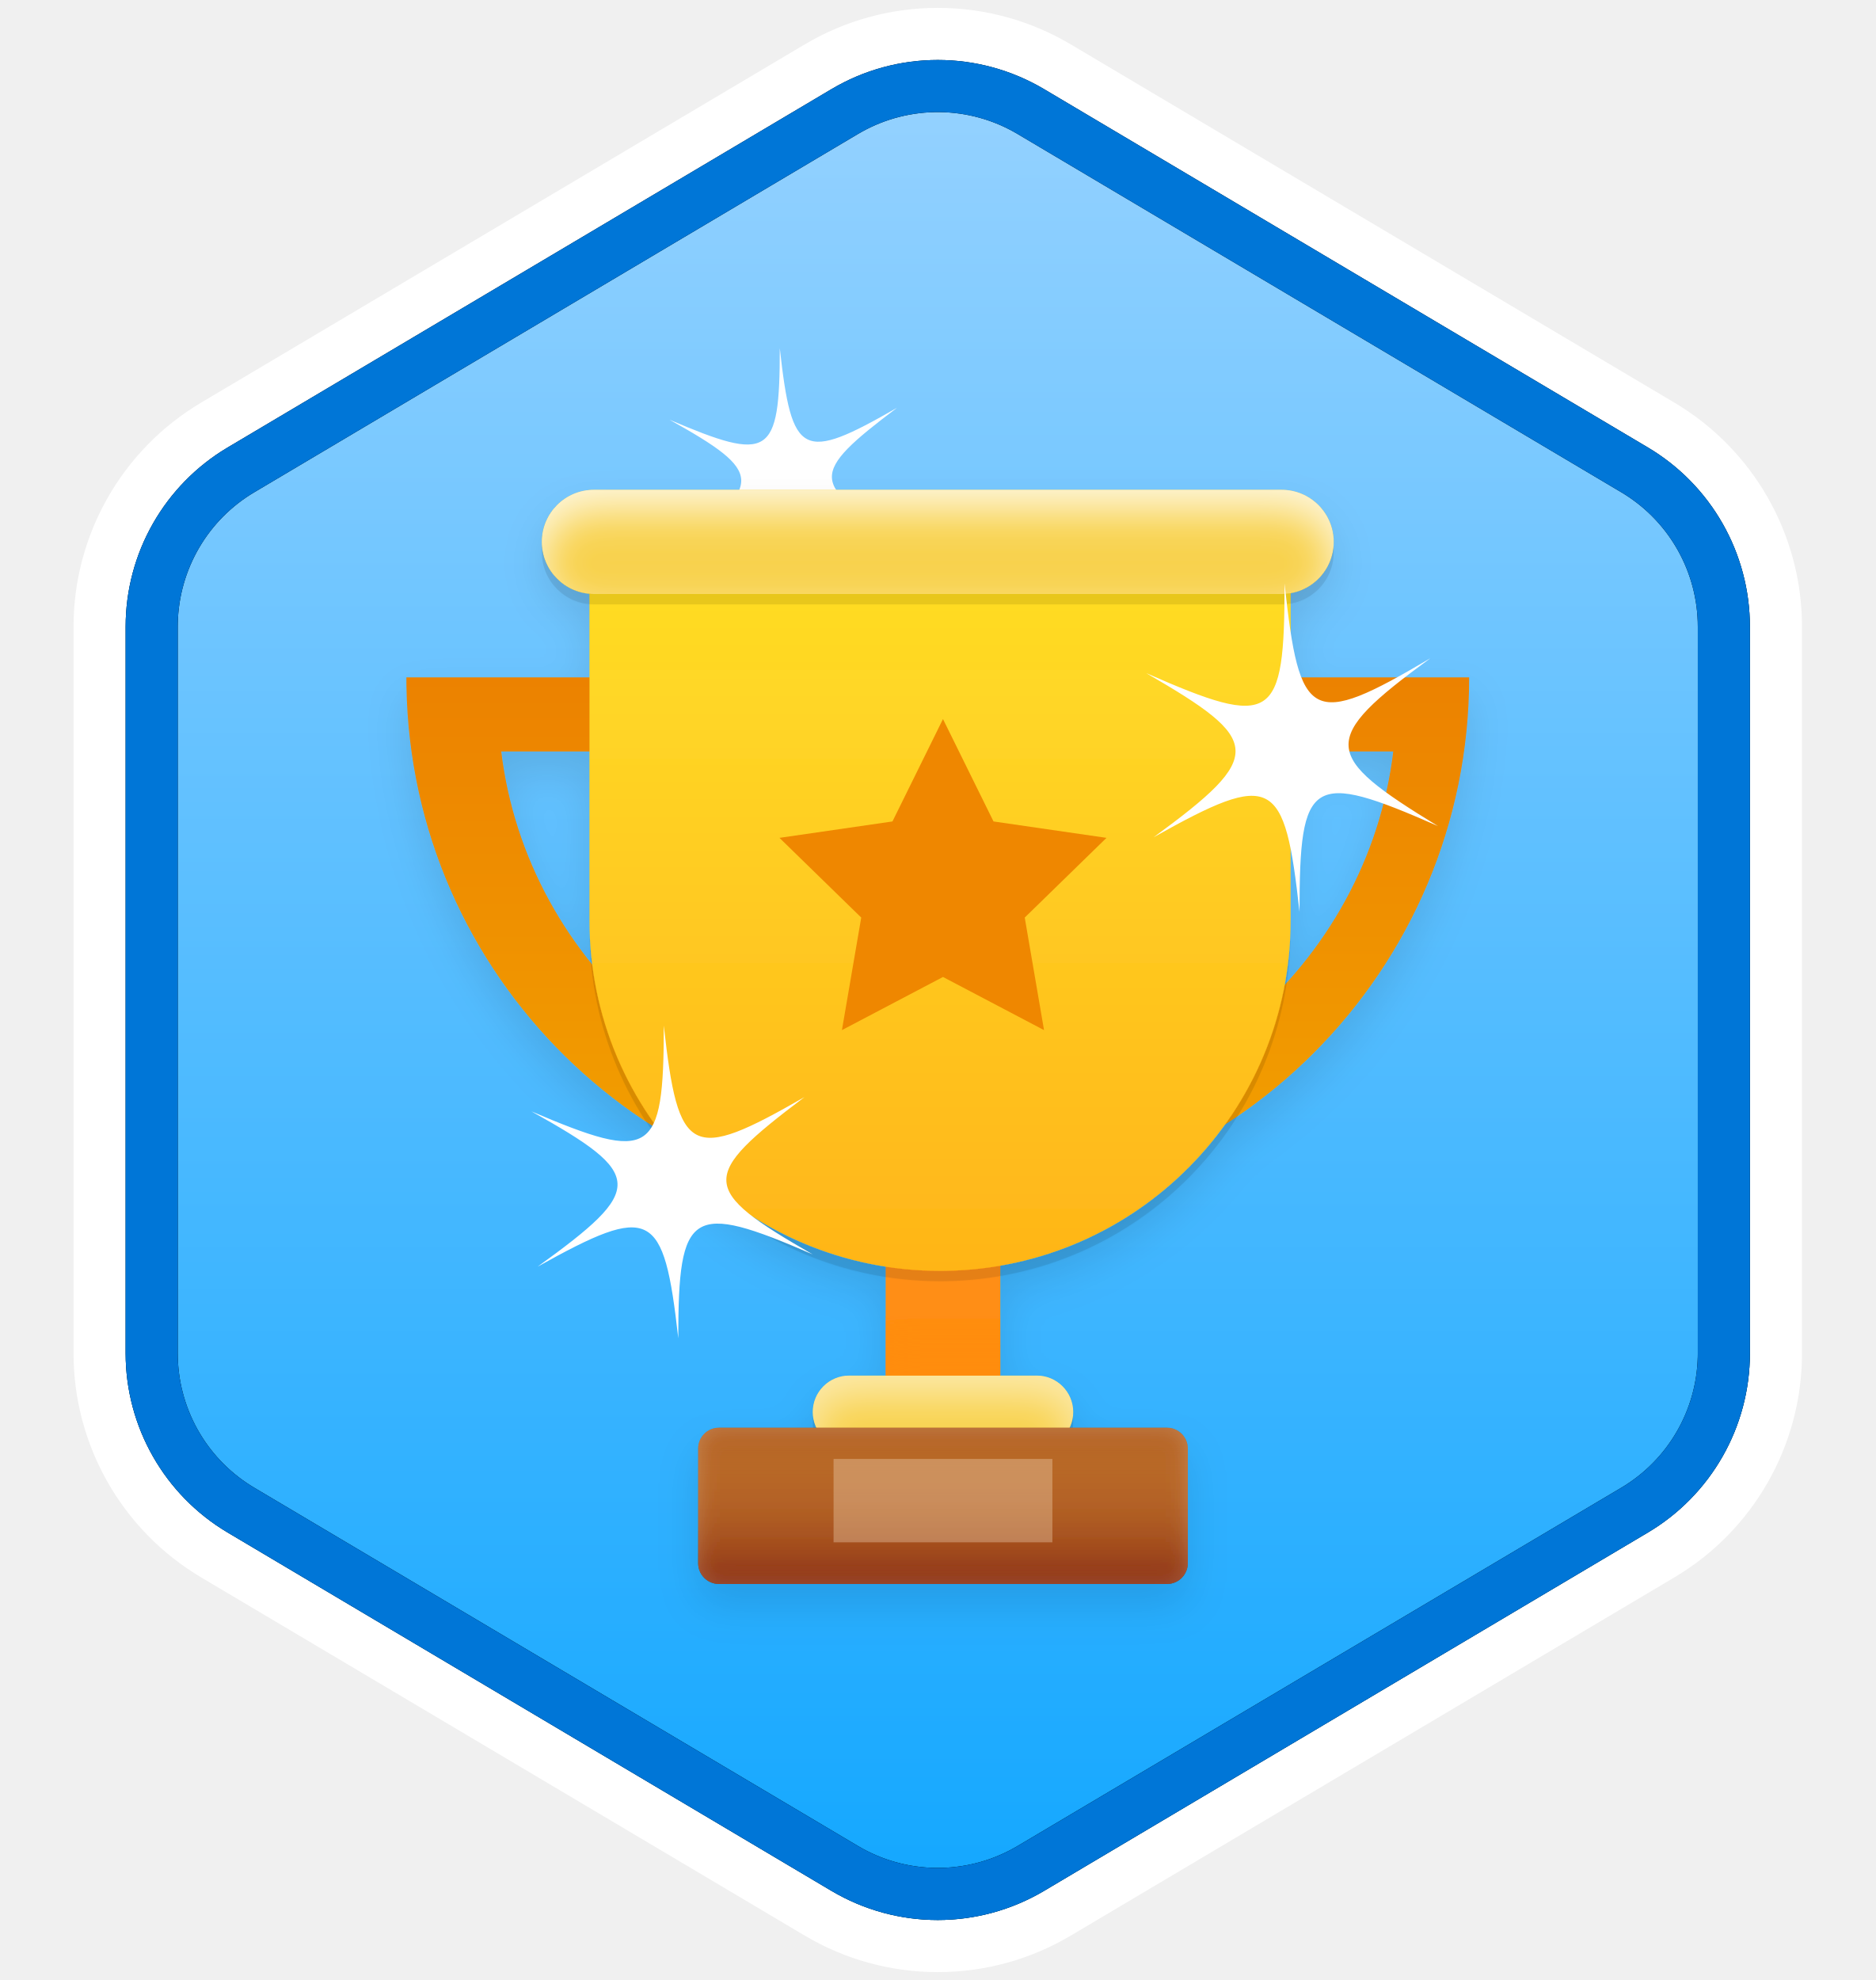
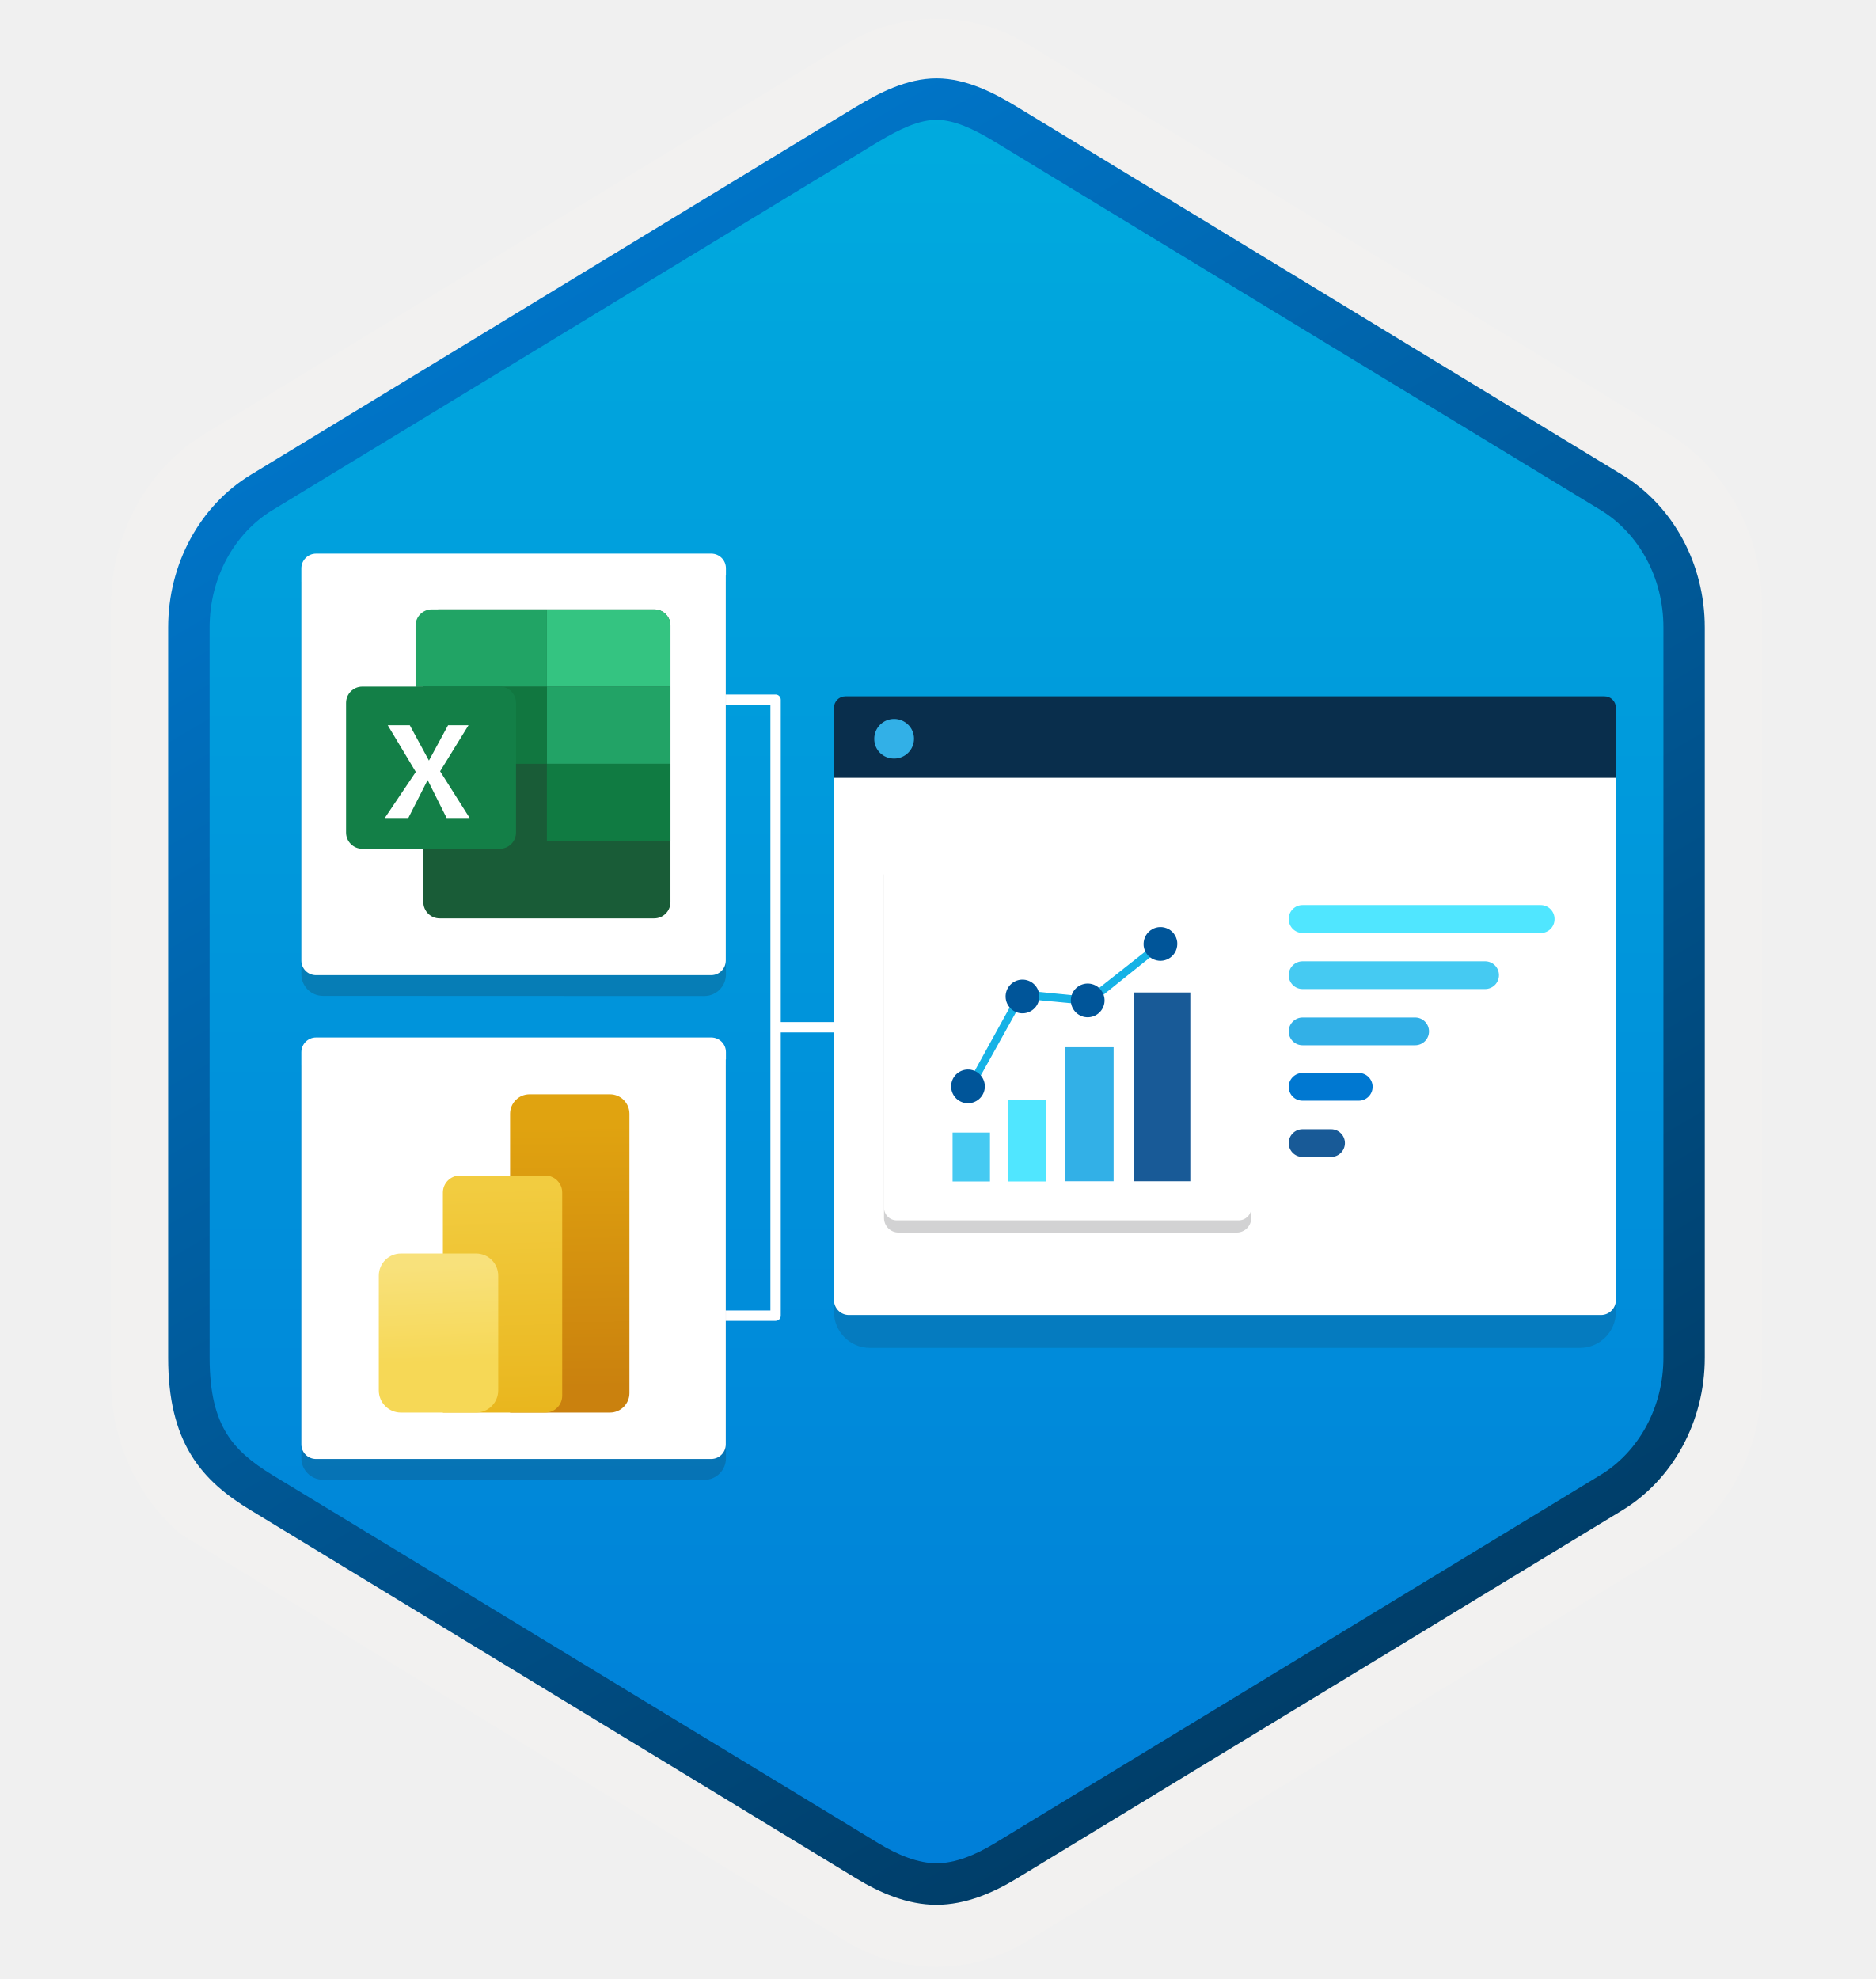
- <svg xmlns="http://www.w3.org/2000/svg" xmlns:xlink="http://www.w3.org/1999/xlink" width="180px" height="190px" viewBox="0 0 180 190" version="1.1">
+ <svg xmlns="http://www.w3.org/2000/svg" width="181" height="191" viewBox="0 0 181 191" fill="none">
+   <path d="M90.391 189.819C93.451 189.819 96.461 188.969 99.121 187.349L161.091 149.689C166.631 146.319 170.061 139.989 170.061 133.149V58.439C170.061 51.619 166.631 45.279 161.091 41.899L99.121 4.239C93.791 0.999 86.971 1.019 81.671 4.239L19.701 41.919C14.161 45.289 10.711 51.619 10.711 58.459V133.159C10.711 138.919 13.161 144.339 17.261 147.909V147.939L81.671 187.369C84.311 188.969 87.331 189.819 90.391 189.819ZM91.041 8.769C92.991 8.769 95.471 9.979 97.181 11.029L157.941 48.219C161.691 50.499 163.811 57.099 163.811 61.849L163.181 133.149C163.181 137.899 159.981 142.169 156.231 144.449L95.831 180.829C92.401 182.919 89.611 182.919 86.171 180.829L24.961 144.359C21.211 142.079 18.191 137.879 18.191 133.149V59.509C18.191 54.769 20.921 49.879 24.691 47.589L85.271 11.029C86.971 9.989 89.091 8.769 91.041 8.769Z" fill="#F2F1F0" />
+   <path fill-rule="evenodd" clip-rule="evenodd" d="M98.291 12.348C95.841 10.848 93.121 10.098 90.391 10.098C87.661 10.098 84.941 10.858 82.491 12.348L26.361 46.678C21.341 49.748 18.231 55.498 18.231 61.748V129.848C18.231 136.078 21.331 141.848 26.361 144.918L82.491 179.248C84.941 180.748 87.661 181.498 90.391 181.498C93.121 181.498 95.841 180.758 98.291 179.248L154.421 144.918C159.441 141.848 162.551 136.078 162.551 129.848V61.748C162.551 55.518 159.451 49.768 154.421 46.678L98.291 12.348Z" fill="url(#paint0_linear_1223:1014)" />
+   <path fill-rule="evenodd" clip-rule="evenodd" d="M90.391 11.568C92.071 11.568 93.961 12.438 96.021 13.688L154.491 49.228C158.141 51.448 160.551 55.718 160.551 60.548V131.028C160.551 135.848 158.141 140.128 154.491 142.348L96.031 177.888C94.071 179.078 92.151 179.828 90.401 179.828C88.651 179.828 86.731 179.078 84.771 177.888L26.291 142.358C24.281 141.128 22.831 139.928 21.851 138.318C20.871 136.718 20.231 134.498 20.231 131.038V60.558C20.231 55.728 22.641 51.458 26.291 49.238L84.751 13.698C86.841 12.448 88.701 11.568 90.391 11.568ZM98.101 181.318L156.561 145.778C161.481 142.788 164.541 137.168 164.541 131.038V60.558C164.541 54.428 161.481 48.808 156.561 45.818L98.101 10.278C95.991 8.998 93.281 7.568 90.391 7.568C87.491 7.568 84.781 9.008 82.691 10.268H82.681L24.211 45.818C19.291 48.808 16.231 54.428 16.231 60.558V131.038C16.231 134.998 16.971 137.988 18.431 140.398C19.891 142.798 21.951 144.398 24.211 145.768L82.671 181.308C84.891 182.658 87.561 183.838 90.381 183.838C93.201 183.838 95.881 182.668 98.101 181.318Z" fill="url(#paint1_linear_1223:1014)" />
+   <path fill-rule="evenodd" clip-rule="evenodd" d="M75.358 126.979C75.358 127.255 75.135 127.479 74.858 127.479L61.015 127.479L61.015 126.479L74.358 126.479L74.358 68.031L61.039 68.031L61.039 67.031L74.858 67.031C75.135 67.031 75.358 67.255 75.358 67.531L75.358 126.979Z" fill="white" />
+   <path fill-rule="evenodd" clip-rule="evenodd" d="M95.007 99.644L74.645 99.644L74.645 98.644L95.007 98.644L95.007 99.644Z" fill="white" />
+   <path opacity="0.2" d="M67.982 96.129C69.13 96.129 70.066 95.194 70.066 94.046V56.143H29.086V94.031C29.086 95.18 30.022 96.115 31.17 96.115L67.982 96.129Z" fill="#1F1D21" />
+   <path d="M70.066 55.491V54.853C70.066 54.059 69.428 53.435 68.648 53.435H30.504C29.724 53.435 29.086 54.073 29.086 54.853V55.562V56.2V92.699C29.086 93.493 29.724 94.117 30.504 94.117H68.634C69.428 94.117 70.051 93.479 70.051 92.699V55.562C70.08 55.533 70.066 55.519 70.066 55.491Z" fill="white" />
+   <path opacity="0.2" d="M67.982 142.825C69.13 142.825 70.066 141.889 70.066 140.741V102.838H29.086V140.727C29.086 141.875 30.022 142.811 31.17 142.811L67.982 142.825Z" fill="#1F1D21" />
+   <path d="M70.066 102.186V101.548C70.066 100.755 69.428 100.131 68.648 100.131H30.504C29.724 100.131 29.086 100.769 29.086 101.548V102.257V102.895V139.395C29.086 140.189 29.724 140.812 30.504 140.812H68.634C69.428 140.812 70.051 140.174 70.051 139.395V102.257C70.08 102.229 70.066 102.215 70.066 102.186Z" fill="white" />
+   <path d="M58.871 136.332H49.232V107.496C49.232 106.458 50.075 105.615 51.112 105.615H58.871C59.909 105.615 60.752 106.458 60.752 107.496V134.452C60.752 135.489 59.909 136.332 58.871 136.332Z" fill="url(#paint2_linear_1223:1014)" />
+   <path d="M52.629 136.333H42.748V115.095C42.748 114.192 43.483 113.457 44.386 113.457H52.625C53.529 113.457 54.263 114.192 54.263 115.095V134.69C54.268 135.598 53.533 136.333 52.629 136.333Z" fill="url(#paint3_linear_1223:1014)" />
+   <path d="M45.947 136.332H38.698C37.518 136.332 36.562 135.377 36.562 134.197V123.118C36.562 121.938 37.518 120.982 38.698 120.982H45.951C47.131 120.982 48.087 121.938 48.087 123.118V134.197C48.082 135.377 47.127 136.332 45.947 136.332Z" fill="url(#paint4_linear_1223:1014)" />
+   <path fill-rule="evenodd" clip-rule="evenodd" d="M42.426 58.816H63.148C64.009 58.816 64.713 59.521 64.713 60.382V87.067C64.713 87.928 64.009 88.632 63.148 88.632H42.426C41.565 88.632 40.861 87.928 40.861 87.067V60.382C40.861 59.521 41.549 58.816 42.426 58.816Z" fill="#195C37" />
+   <path d="M64.713 73.717H52.787V81.167H64.713V73.717Z" fill="#107B42" />
+   <path d="M64.713 66.266H52.787V73.716H64.713V66.266Z" fill="#22A366" />
+   <path d="M52.787 66.266H40.109V73.716H52.787V66.266Z" fill="#117740" />
+   <path fill-rule="evenodd" clip-rule="evenodd" d="M52.787 58.816H63.148C64.009 58.816 64.713 59.521 64.713 60.382V66.266H52.787V58.816Z" fill="#34C481" />
+   <path fill-rule="evenodd" clip-rule="evenodd" d="M52.787 58.816H41.675C40.814 58.816 40.109 59.521 40.109 60.382V66.266H52.787V58.816Z" fill="#21A465" />
+   <path fill-rule="evenodd" clip-rule="evenodd" d="M34.967 66.269H48.239C49.1 66.269 49.804 66.974 49.804 67.835V80.356C49.804 81.216 49.1 81.921 48.239 81.921H34.967C34.106 81.921 33.402 81.216 33.402 80.356V67.835C33.402 66.974 34.106 66.269 34.967 66.269Z" fill="#137F47" />
+   <path fill-rule="evenodd" clip-rule="evenodd" d="M40.132 74.502L37.425 69.994H39.553L41.4 73.406L43.247 69.994H45.219L42.48 74.439L45.328 78.947H43.106L41.275 75.284L39.412 78.947H37.143L40.132 74.502Z" fill="white" />
+   <path opacity="0.15" d="M83.971 130.091H152.485C154.404 130.091 155.964 128.532 155.964 126.612V71.977H80.493V126.612C80.493 128.532 82.052 130.091 83.971 130.091Z" fill="#1F1D20" />
+   <path d="M81.932 126.913H154.524C155.316 126.913 155.964 126.265 155.964 125.474V68.799H80.493V125.474C80.493 126.265 81.141 126.913 81.932 126.913Z" fill="white" />
+   <path d="M80.493 75.072H155.964V68.307C155.964 67.695 155.472 67.203 154.86 67.203H81.596C80.985 67.203 80.493 67.695 80.493 68.307V75.072Z" fill="#092E4C" />
+   <path d="M86.298 73.213C87.354 73.213 88.218 72.361 88.218 71.294C88.218 70.226 87.342 69.387 86.298 69.387C85.243 69.387 84.379 70.238 84.379 71.306C84.379 72.373 85.219 73.213 86.298 73.213Z" fill="#32B0E7" />
+   <path d="M150.049 88.687C150.049 87.947 149.449 87.348 148.709 87.348H145.96C145.22 87.348 144.621 87.947 144.621 88.687C144.621 89.427 145.22 90.026 145.96 90.026H148.709C149.456 90.026 150.049 89.427 150.049 88.687Z" fill="white" />
+   <path d="M150.049 94.115C150.049 93.375 149.449 92.775 148.709 92.775H143.295C142.555 92.775 141.956 93.375 141.956 94.115C141.956 94.855 142.555 95.454 143.295 95.454H148.709C149.456 95.454 150.049 94.855 150.049 94.115Z" fill="white" />
+   <path d="M150.049 104.878C150.049 104.138 149.449 103.539 148.709 103.539H131.086C130.346 103.539 129.747 104.138 129.747 104.878C129.747 105.619 130.346 106.218 131.086 106.218H148.702C149.456 106.218 150.049 105.619 150.049 104.878Z" fill="white" />
+   <path d="M150.049 99.451C150.049 98.71 149.449 98.111 148.709 98.111H137.86C137.12 98.111 136.521 98.71 136.521 99.451C136.521 100.191 137.12 100.79 137.86 100.79H148.723C149.456 100.79 150.049 100.184 150.049 99.451Z" fill="white" />
+   <path d="M150.049 110.321C150.049 109.566 149.449 108.967 148.709 108.967H125.729C124.988 108.953 124.389 109.552 124.389 110.292V110.306C124.389 111.047 124.988 111.646 125.729 111.646H148.709C149.456 111.66 150.049 111.061 150.049 110.321Z" fill="white" />
+   <path d="M124.382 110.322C124.382 111.062 124.981 111.661 125.721 111.661H128.471C129.211 111.661 129.81 111.062 129.81 110.322C129.81 109.582 129.211 108.982 128.471 108.982H125.721C124.988 108.982 124.382 109.582 124.382 110.322Z" fill="#185A97" />
+   <path d="M124.382 104.894C124.382 105.634 124.981 106.233 125.721 106.233H131.142C131.883 106.233 132.482 105.634 132.482 104.894C132.482 104.154 131.883 103.555 131.142 103.555H125.728C124.988 103.555 124.382 104.154 124.382 104.894Z" fill="#0078D1" />
+   <path d="M124.382 94.115C124.382 94.855 124.981 95.454 125.721 95.454H143.338C144.078 95.454 144.677 94.855 144.677 94.115C144.677 93.375 144.078 92.775 143.338 92.775H125.728C124.988 92.775 124.382 93.375 124.382 94.115Z" fill="#45CAF2" />
+   <path d="M124.382 99.543C124.382 100.283 124.981 100.882 125.721 100.882H136.584C137.325 100.882 137.924 100.283 137.924 99.543C137.924 98.802 137.325 98.203 136.584 98.203H125.728C124.988 98.203 124.382 98.816 124.382 99.543Z" fill="#32B0E7" />
+   <path d="M124.382 88.687C124.382 89.441 124.981 90.04 125.721 90.04H148.702C149.442 90.055 150.041 89.456 150.041 88.715V88.687C150.041 87.947 149.442 87.348 148.702 87.348H125.721C124.988 87.341 124.382 87.947 124.382 88.687Z" fill="#50E6FF" />
+   <path opacity="0.2" d="M119.363 118.956C120.138 118.956 120.766 118.329 120.766 117.554V84.387H85.322V117.554C85.322 118.329 85.949 118.956 86.725 118.956H119.363Z" fill="#1F1D21" />
+   <path d="M120.766 84.373V83.823C120.766 83.14 120.216 82.59 119.532 82.59H86.555C85.872 82.59 85.322 83.14 85.322 83.823V84.43V84.987V116.546C85.322 117.23 85.872 117.78 86.555 117.78H119.546C120.23 117.78 120.78 117.23 120.78 116.546V84.43C120.773 84.409 120.766 84.394 120.766 84.373Z" fill="white" />
+   <path d="M95.557 109.305H91.941V114.028H95.55V109.305H95.557Z" fill="#45CAF2" />
+   <path d="M100.95 106.168H97.284V114.028H100.964V106.168H100.95Z" fill="#50E6FF" />
+   <path d="M107.484 101.072H102.761V114.008H107.484V101.072Z" fill="#32B0E7" />
+   <path d="M114.886 95.785H109.458V114.008H114.886V95.785Z" fill="#185A97" />
+   <path d="M94.07 104.865L93.414 104.555L98.384 95.546L105.01 96.201L111.883 90.773L112.419 91.26L105.257 97.005L98.786 96.392L94.07 104.865Z" fill="#16B2E6" />
+   <path d="M93.005 106.423C93.872 106.655 94.768 106.141 95 105.274C95.233 104.406 94.718 103.511 93.851 103.279C92.984 103.046 92.089 103.561 91.856 104.428C91.624 105.302 92.138 106.19 93.005 106.423Z" fill="#005599" />
+   <path d="M98.264 97.745C99.131 97.977 100.026 97.463 100.259 96.596C100.492 95.729 99.977 94.834 99.11 94.601C98.243 94.368 97.348 94.883 97.115 95.75C96.882 96.617 97.397 97.512 98.264 97.745Z" fill="#005599" />
+   <path d="M104.559 98.126C105.426 98.358 106.321 97.844 106.554 96.977C106.787 96.11 106.272 95.214 105.405 94.982C104.538 94.749 103.643 95.264 103.41 96.131C103.177 96.998 103.692 97.886 104.559 98.126Z" fill="#005599" />
+   <path d="M111.199 92.521C112.292 93.12 113.596 92.366 113.631 91.118C113.646 90.533 113.314 89.962 112.807 89.68C111.714 89.081 110.41 89.835 110.375 91.083C110.361 91.668 110.685 92.239 111.199 92.521Z" fill="#005599" />
  <defs>
-     <path d="M100.206,6.556 L158.148,40.938 C164.22,44.541 167.942,51.078 167.942,58.138 L167.942,127.862 C167.942,134.922 164.22,141.459 158.148,145.062 L100.206,179.444 C93.914,183.177 86.086,183.177 79.794,179.444 L21.852,145.062 C15.78,141.459 12.058,134.922 12.058,127.862 L12.058,58.138 C12.058,51.078 15.78,44.541 21.852,40.938 L79.794,6.556 C86.086,2.823 93.914,2.823 100.206,6.556 Z" id="path-1" />
-     <linearGradient x1="50%" y1="0%" x2="50%" y2="100%" id="linearGradient-3">
-       <stop stop-color="#99D3FF" offset="0%" />
-       <stop stop-color="#0FA6FF" offset="100%" />
+     <linearGradient id="paint0_linear_1223:1014" x1="90.391" y1="10.098" x2="90.391" y2="181.497" gradientUnits="userSpaceOnUse">
+       <stop stop-color="#00ABDE" />
+       <stop offset="1" stop-color="#007ED8" />
    </linearGradient>
-     <path d="M88.206,3.056 L146.148,37.438 C152.22,41.041 155.942,47.578 155.942,54.638 L155.942,124.362 C155.942,131.422 152.22,137.959 146.148,141.562 L88.206,175.944 C81.914,179.677 74.086,179.677 67.794,175.944 L9.852,141.562 C3.78,137.959 0.058,131.422 0.058,124.362 L0.058,54.638 C0.058,47.578 3.78,41.041 9.852,37.438 L67.794,3.056 C74.086,-0.677 81.914,-0.677 88.206,3.056 Z M85.655,7.356 C81.043,4.62 75.331,4.557 70.669,7.17 L70.345,7.356 L12.403,41.738 C7.951,44.38 5.183,49.126 5.062,54.286 L5.058,54.638 L5.058,124.362 C5.058,129.539 7.727,134.341 12.102,137.078 L12.403,137.262 L70.345,171.644 C74.957,174.38 80.669,174.443 85.331,171.83 L85.655,171.644 L143.597,137.262 C148.049,134.62 150.817,129.874 150.938,124.714 L150.942,124.362 L150.942,54.638 C150.942,49.461 148.273,44.659 143.898,41.922 L143.597,41.738 L85.655,7.356 Z" id="path-4" />
-     <filter x="-11.7%" y="-11.4%" width="123.3%" height="122.9%" filterUnits="objectBoundingBox" id="filter-6">
-       <feOffset dx="0" dy="2" in="SourceAlpha" result="shadowOffsetOuter1" />
-       <feGaussianBlur stdDeviation="2" in="shadowOffsetOuter1" result="shadowBlurOuter1" />
-       <feColorMatrix values="0 0 0 0 0   0 0 0 0 0   0 0 0 0 0  0 0 0 0.1 0" type="matrix" in="shadowBlurOuter1" result="shadowMatrixOuter1" />
-       <feMerge>
-         <feMergeNode in="shadowMatrixOuter1" />
-         <feMergeNode in="SourceGraphic" />
-       </feMerge>
-     </filter>
-     <linearGradient x1="50%" y1="0%" x2="50%" y2="88.35%" id="linearGradient-7">
-       <stop stop-color="#EC8200" offset="0%" />
-       <stop stop-color="#F29E00" offset="100%" />
+     <linearGradient id="paint1_linear_1223:1014" x1="36.511" y1="4.889" x2="203.188" y2="287.22" gradientUnits="userSpaceOnUse">
+       <stop stop-color="#007ED8" />
+       <stop offset="0.707" stop-color="#002D4C" />
    </linearGradient>
-     <rect id="path-8" x="0" y="0" width="11" height="25" />
-     <filter x="-44.9%" y="-116.6%" width="189.8%" height="333.1%" filterUnits="objectBoundingBox" id="filter-10">
-       <feGaussianBlur stdDeviation="4" in="SourceGraphic" />
-     </filter>
-     <filter x="-3.7%" y="-3.4%" width="107.4%" height="106.8%" filterUnits="objectBoundingBox" id="filter-11">
-       <feOffset dx="0" dy="1" in="SourceAlpha" result="shadowOffsetOuter1" />
-       <feColorMatrix values="0 0 0 0 0   0 0 0 0 0   0 0 0 0 0  0 0 0 0.1 0" type="matrix" in="shadowOffsetOuter1" result="shadowMatrixOuter1" />
-       <feMerge>
-         <feMergeNode in="shadowMatrixOuter1" />
-         <feMergeNode in="SourceGraphic" />
-       </feMerge>
-     </filter>
-     <linearGradient x1="50%" y1="2.046%" x2="50%" y2="100%" id="linearGradient-12">
-       <stop stop-color="#FFE02A" offset="0%" />
-       <stop stop-color="#FFB518" offset="100%" />
+     <linearGradient id="paint2_linear_1223:1014" x1="54.863" y1="108.425" x2="55.108" y2="133.911" gradientUnits="userSpaceOnUse">
+       <stop offset="0.008" stop-color="#E0A310" />
+       <stop offset="1" stop-color="#CA810E" />
    </linearGradient>
-     <path d="M67.865,1.182 L67.865,39.308 C67.865,57.702 53.105,72.649 34.776,72.946 L34.219,72.95 C15.637,72.95 0.573,57.89 0.573,39.308 L0.573,1.182 L0.577,0.658 L67.861,0.658 C67.863,0.832 67.865,1.007 67.865,1.182 Z" id="path-13" />
-     <filter x="-28.6%" y="-116.2%" width="157.1%" height="332.5%" filterUnits="objectBoundingBox" id="filter-15">
-       <feGaussianBlur stdDeviation="8" in="SourceGraphic" />
-     </filter>
-     <path d="M13.871,5 C13.871,2.239 16.104,0 18.872,0 L84.87,0 C87.632,0 89.871,2.244 89.871,5 L89.871,5 C89.871,7.761 87.638,10 84.87,10 L18.872,10 C16.11,10 13.871,7.756 13.871,5 L13.871,5 Z" id="path-16" />
-     <filter x="-0.7%" y="-5.0%" width="101.3%" height="120.0%" filterUnits="objectBoundingBox" id="filter-17">
-       <feOffset dx="0" dy="1" in="SourceAlpha" result="shadowOffsetOuter1" />
-       <feColorMatrix values="0 0 0 0 0   0 0 0 0 0   0 0 0 0 0  0 0 0 0.09 0" type="matrix" in="shadowOffsetOuter1" />
-     </filter>
-     <filter x="-3.9%" y="-30.0%" width="107.9%" height="170.0%" filterUnits="objectBoundingBox" id="filter-18">
-       <feGaussianBlur stdDeviation="2" in="SourceAlpha" result="shadowBlurInner1" />
-       <feOffset dx="0" dy="2" in="shadowBlurInner1" result="shadowOffsetInner1" />
-       <feComposite in="shadowOffsetInner1" in2="SourceAlpha" operator="arithmetic" k2="-1" k3="1" result="shadowInnerInner1" />
-       <feColorMatrix values="0 0 0 0 1   0 0 0 0 1   0 0 0 0 1  0 0 0 0.792 0" type="matrix" in="shadowInnerInner1" />
-     </filter>
-     <path d="M39.871,88.5 C39.871,86.567 41.435,85 43.373,85 L61.369,85 C63.303,85 64.871,86.571 64.871,88.5 L64.871,88.5 C64.871,90.433 63.307,92 61.369,92 L43.373,92 C41.439,92 39.871,90.429 39.871,88.5 L39.871,88.5 Z" id="path-19" />
-     <filter x="-2.0%" y="-7.1%" width="104.0%" height="128.6%" filterUnits="objectBoundingBox" id="filter-20">
-       <feOffset dx="0" dy="1" in="SourceAlpha" result="shadowOffsetOuter1" />
-       <feColorMatrix values="0 0 0 0 0   0 0 0 0 0   0 0 0 0 0  0 0 0 0.09 0" type="matrix" in="shadowOffsetOuter1" />
-     </filter>
-     <filter x="-12.0%" y="-42.9%" width="124.0%" height="200.0%" filterUnits="objectBoundingBox" id="filter-21">
-       <feGaussianBlur stdDeviation="2" in="SourceAlpha" result="shadowBlurInner1" />
-       <feOffset dx="0" dy="2" in="shadowBlurInner1" result="shadowOffsetInner1" />
-       <feComposite in="shadowOffsetInner1" in2="SourceAlpha" operator="arithmetic" k2="-1" k3="1" result="shadowInnerInner1" />
-       <feColorMatrix values="0 0 0 0 1   0 0 0 0 1   0 0 0 0 1  0 0 0 0.521 0" type="matrix" in="shadowInnerInner1" />
-     </filter>
-     <linearGradient x1="50%" y1="0%" x2="50%" y2="100%" id="linearGradient-22">
-       <stop stop-color="#FFFFFF" stop-opacity="0.028" offset="0%" />
-       <stop stop-color="#000000" stop-opacity="0.5" offset="100%" />
+     <linearGradient id="paint3_linear_1223:1014" x1="48.199" y1="114.348" x2="48.934" y2="141.305" gradientUnits="userSpaceOnUse">
+       <stop offset="0.008" stop-color="#F2CC40" />
+       <stop offset="1" stop-color="#E7B116" />
    </linearGradient>
-     <rect id="path-23" x="28.871" y="90" width="47" height="15" rx="2" />
-     <filter x="-2.1%" y="-6.7%" width="104.3%" height="113.3%" filterUnits="objectBoundingBox" id="filter-24">
-       <feGaussianBlur stdDeviation="1" in="SourceAlpha" result="shadowBlurInner1" />
-       <feOffset dx="0" dy="0" in="shadowBlurInner1" result="shadowOffsetInner1" />
-       <feComposite in="shadowOffsetInner1" in2="SourceAlpha" operator="arithmetic" k2="-1" k3="1" result="shadowInnerInner1" />
-       <feColorMatrix values="0 0 0 0 1   0 0 0 0 1   0 0 0 0 1  0 0 0 0.197 0" type="matrix" in="shadowInnerInner1" />
-     </filter>
+     <linearGradient id="paint4_linear_1223:1014" x1="42.047" y1="122.164" x2="42.782" y2="139.564" gradientUnits="userSpaceOnUse">
+       <stop stop-color="#F8E17B" />
+       <stop offset="0.53" stop-color="#F6D856" />
+       <stop offset="1" stop-color="#F6D856" />
+     </linearGradient>
  </defs>
-   <g id="Badges" stroke="none" stroke-width="1" fill="none" fill-rule="evenodd">
-     <g id="Generic-Trophy-and-Badge" transform="translate(-120, -35)">
-       <g id="Generic-Trophy-and-Badge/generic-trophy" transform="translate(158, 68)">
-         <g id="Trophy-Plates/Hex" transform="translate(2, 12)">
-           <g id="BG" transform="translate(-40, -43)">
-             <mask id="mask-2" fill="white">
-               <use xlink:href="#path-1" />
-             </mask>
-             <path stroke="#FFFFFF" stroke-width="5" d="M101.482,4.406 C97.943,2.306 93.971,1.256 90,1.256 C86.029,1.256 82.057,2.306 78.518,4.406 L20.576,38.788 C13.745,42.842 9.558,50.196 9.558,58.138 L9.558,127.862 C9.558,135.804 13.745,143.158 20.576,147.212 L78.518,181.594 C82.057,183.694 86.029,184.744 90,184.744 C93.971,184.744 97.943,183.694 101.482,181.594 L159.424,147.212 C166.255,143.158 170.442,135.804 170.442,127.862 L170.442,58.138 C170.442,50.196 166.255,42.842 159.424,38.788 L101.482,4.406 Z" />
-             <g id="Colors/Microsoft-365/BG-Gradient-1" mask="url(#mask-2)" fill="url(#linearGradient-3)">
-               <g transform="translate(0, 0.5)" id="Rectangle">
-                 <rect x="0" y="0" width="180" height="185" />
-               </g>
-             </g>
-           </g>
-           <g id="Border" transform="translate(-28, -39.5)">
-             <mask id="mask-5" fill="white">
-               <use xlink:href="#path-4" />
-             </mask>
-             <use fill="#000000" fill-rule="nonzero" xlink:href="#path-4" />
-             <g id="Colors/Microsoft-365/Border" mask="url(#mask-5)" fill="#0076D7">
-               <g transform="translate(-12, -3)" id="Microsoft-365/Border">
-                 <rect x="0" y="0" width="180" height="185" />
-               </g>
-             </g>
-           </g>
-         </g>
-         <path d="M37.996,25.412 C36.837,15.117 35.845,14.628 26.746,19.692 C35.348,13.483 35.348,12.339 26.25,7.274 C35.846,11.359 36.839,10.868 36.839,0.412 C37.997,10.87 38.989,11.359 48.088,6.131 C39.651,12.504 39.651,13.484 48.75,18.713 C38.989,14.464 37.997,15.119 37.997,25.411 L37.996,25.412 Z" id="Spark" fill="#FFFFFF" />
-         <path d="M67.996,65.412 C66.837,55.117 65.845,54.628 56.746,59.692 C65.348,53.483 65.348,52.339 56.25,47.274 C65.846,51.359 66.839,50.868 66.839,40.412 C67.997,50.87 68.989,51.359 78.088,46.131 C69.651,52.504 69.651,53.484 78.75,58.713 C68.989,54.464 67.997,55.119 67.997,65.411 L67.996,65.412 Z" id="Spark" fill="#FFFFFF" />
-         <g id="Group" transform="translate(0.129032, 14)">
-           <g id="Trophy" filter="url(#filter-6)">
-             <path d="M102.871,18 C102.871,46.167 80.037,69 51.871,69 C23.986,69 1.328,46.621 0.878,18.843 L0.871,18 L102.871,18 Z M95.585,25.108 L9.978,25.108 C12.456,45.616 30.675,61.538 52.782,61.538 C74.889,61.538 93.107,45.616 95.585,25.108 L95.585,25.108 Z" id="Combined-Shape" fill="url(#linearGradient-7)" />
-             <g id="Rectangle-46" transform="translate(46.87097, 70)">
-               <mask id="mask-9" fill="white">
-                 <use xlink:href="#path-8" />
-               </mask>
-               <use id="Mask" fill="#FF8E16" xlink:href="#path-8" />
-               <rect fill="#F07D42" style="mix-blend-mode: overlay;" filter="url(#filter-10)" mask="url(#mask-9)" x="-6.286" y="10.294" width="26.714" height="10.294" />
-             </g>
-             <g id="Rectangle-44" filter="url(#filter-11)" transform="translate(17.87097, 2)">
-               <mask id="mask-14" fill="white">
-                 <use xlink:href="#path-13" />
-               </mask>
-               <use id="Mask" fill="url(#linearGradient-12)" xlink:href="#path-13" />
-               <rect fill="#D2691B" style="mix-blend-mode: overlay;" opacity="0.3" filter="url(#filter-15)" mask="url(#mask-14)" x="-6.112" y="-7.374" width="84.045" height="20.646" />
-             </g>
-             <g id="Rectangle-43">
-               <use fill="black" fill-opacity="1" filter="url(#filter-17)" xlink:href="#path-16" />
-               <use fill="#F8D24E" fill-rule="evenodd" xlink:href="#path-16" />
-               <use fill="black" fill-opacity="1" filter="url(#filter-18)" xlink:href="#path-16" />
-             </g>
-             <g id="Rectangle-43">
-               <use fill="black" fill-opacity="1" filter="url(#filter-20)" xlink:href="#path-19" />
-               <use fill="#F8D24E" fill-rule="evenodd" xlink:href="#path-19" />
-               <use fill="black" fill-opacity="1" filter="url(#filter-21)" xlink:href="#path-19" />
-             </g>
-             <g id="Rectangle-41">
-               <use fill="#B26025" fill-rule="evenodd" xlink:href="#path-23" />
-               <use fill="url(#linearGradient-22)" fill-rule="evenodd" style="mix-blend-mode: overlay;" xlink:href="#path-23" />
-               <use fill="black" fill-opacity="1" filter="url(#filter-24)" xlink:href="#path-23" />
-             </g>
-             <rect id="Rectangle-45" fill="#FFF3D8" opacity="0.3" x="41.871" y="93" width="21" height="8" />
-           </g>
-           <polygon id="Star" fill="#EF8700" points="52.371 46.75 42.673 51.849 44.525 41.049 36.679 33.401 47.522 31.826 52.371 22 57.22 31.826 68.063 33.401 60.217 41.049 62.069 51.849" />
-           <path d="M26.966,81.412 C25.575,69.058 24.386,68.471 13.466,74.549 C23.789,67.098 23.789,65.725 12.871,59.647 C24.386,64.549 25.577,63.96 25.577,51.412 C26.968,63.961 28.158,64.549 39.077,58.275 C28.953,65.922 28.953,67.099 39.871,73.373 C28.157,68.275 26.967,69.06 26.967,81.411 L26.966,81.412 Z" id="Spark" fill="#FFFFFF" />
-         </g>
-         <path d="M86.719,54.5 C85.284,41.615 84.205,40.898 72.719,47.341 C83.49,39.467 83.129,38.033 72,31.59 C84.206,36.96 85.281,36.243 85.281,23 C86.716,36.243 87.795,36.96 99.281,30.159 C88.51,38.033 88.871,39.467 100,46.268 C87.794,40.898 86.719,41.616 86.719,54.5 Z" id="Spark" fill="#FFFFFF" />
-       </g>
-     </g>
-   </g>
</svg>
